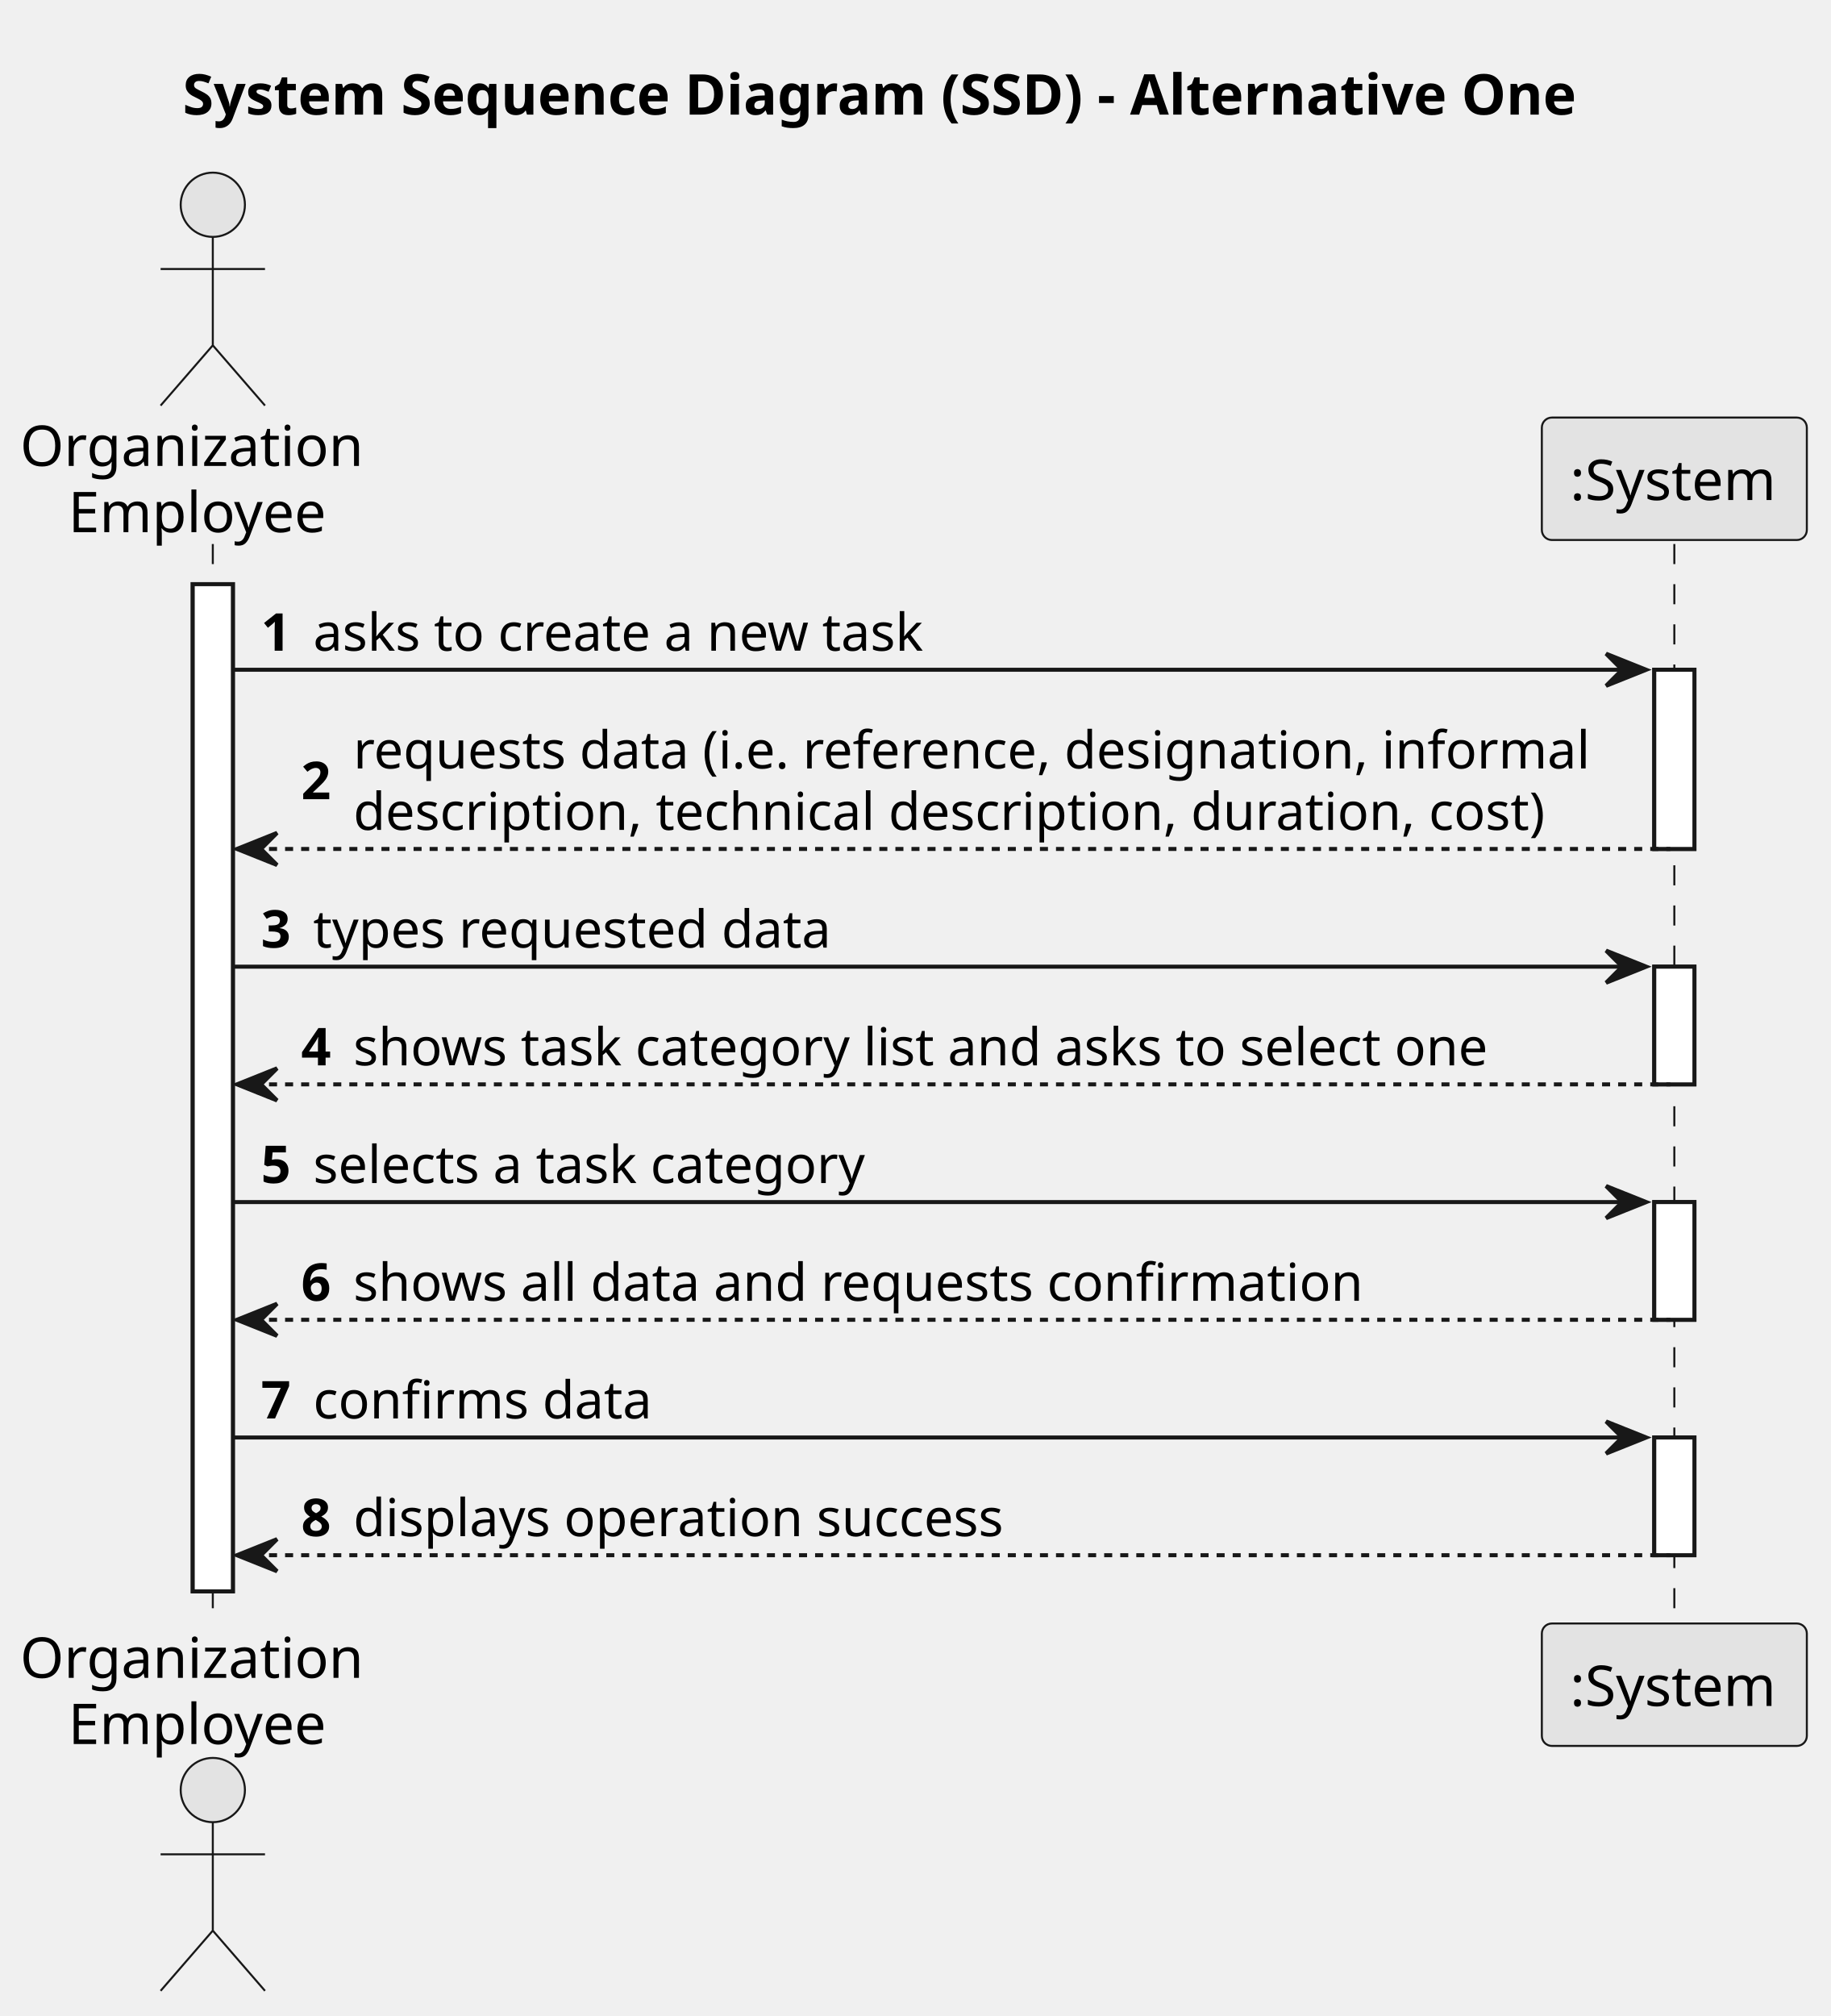
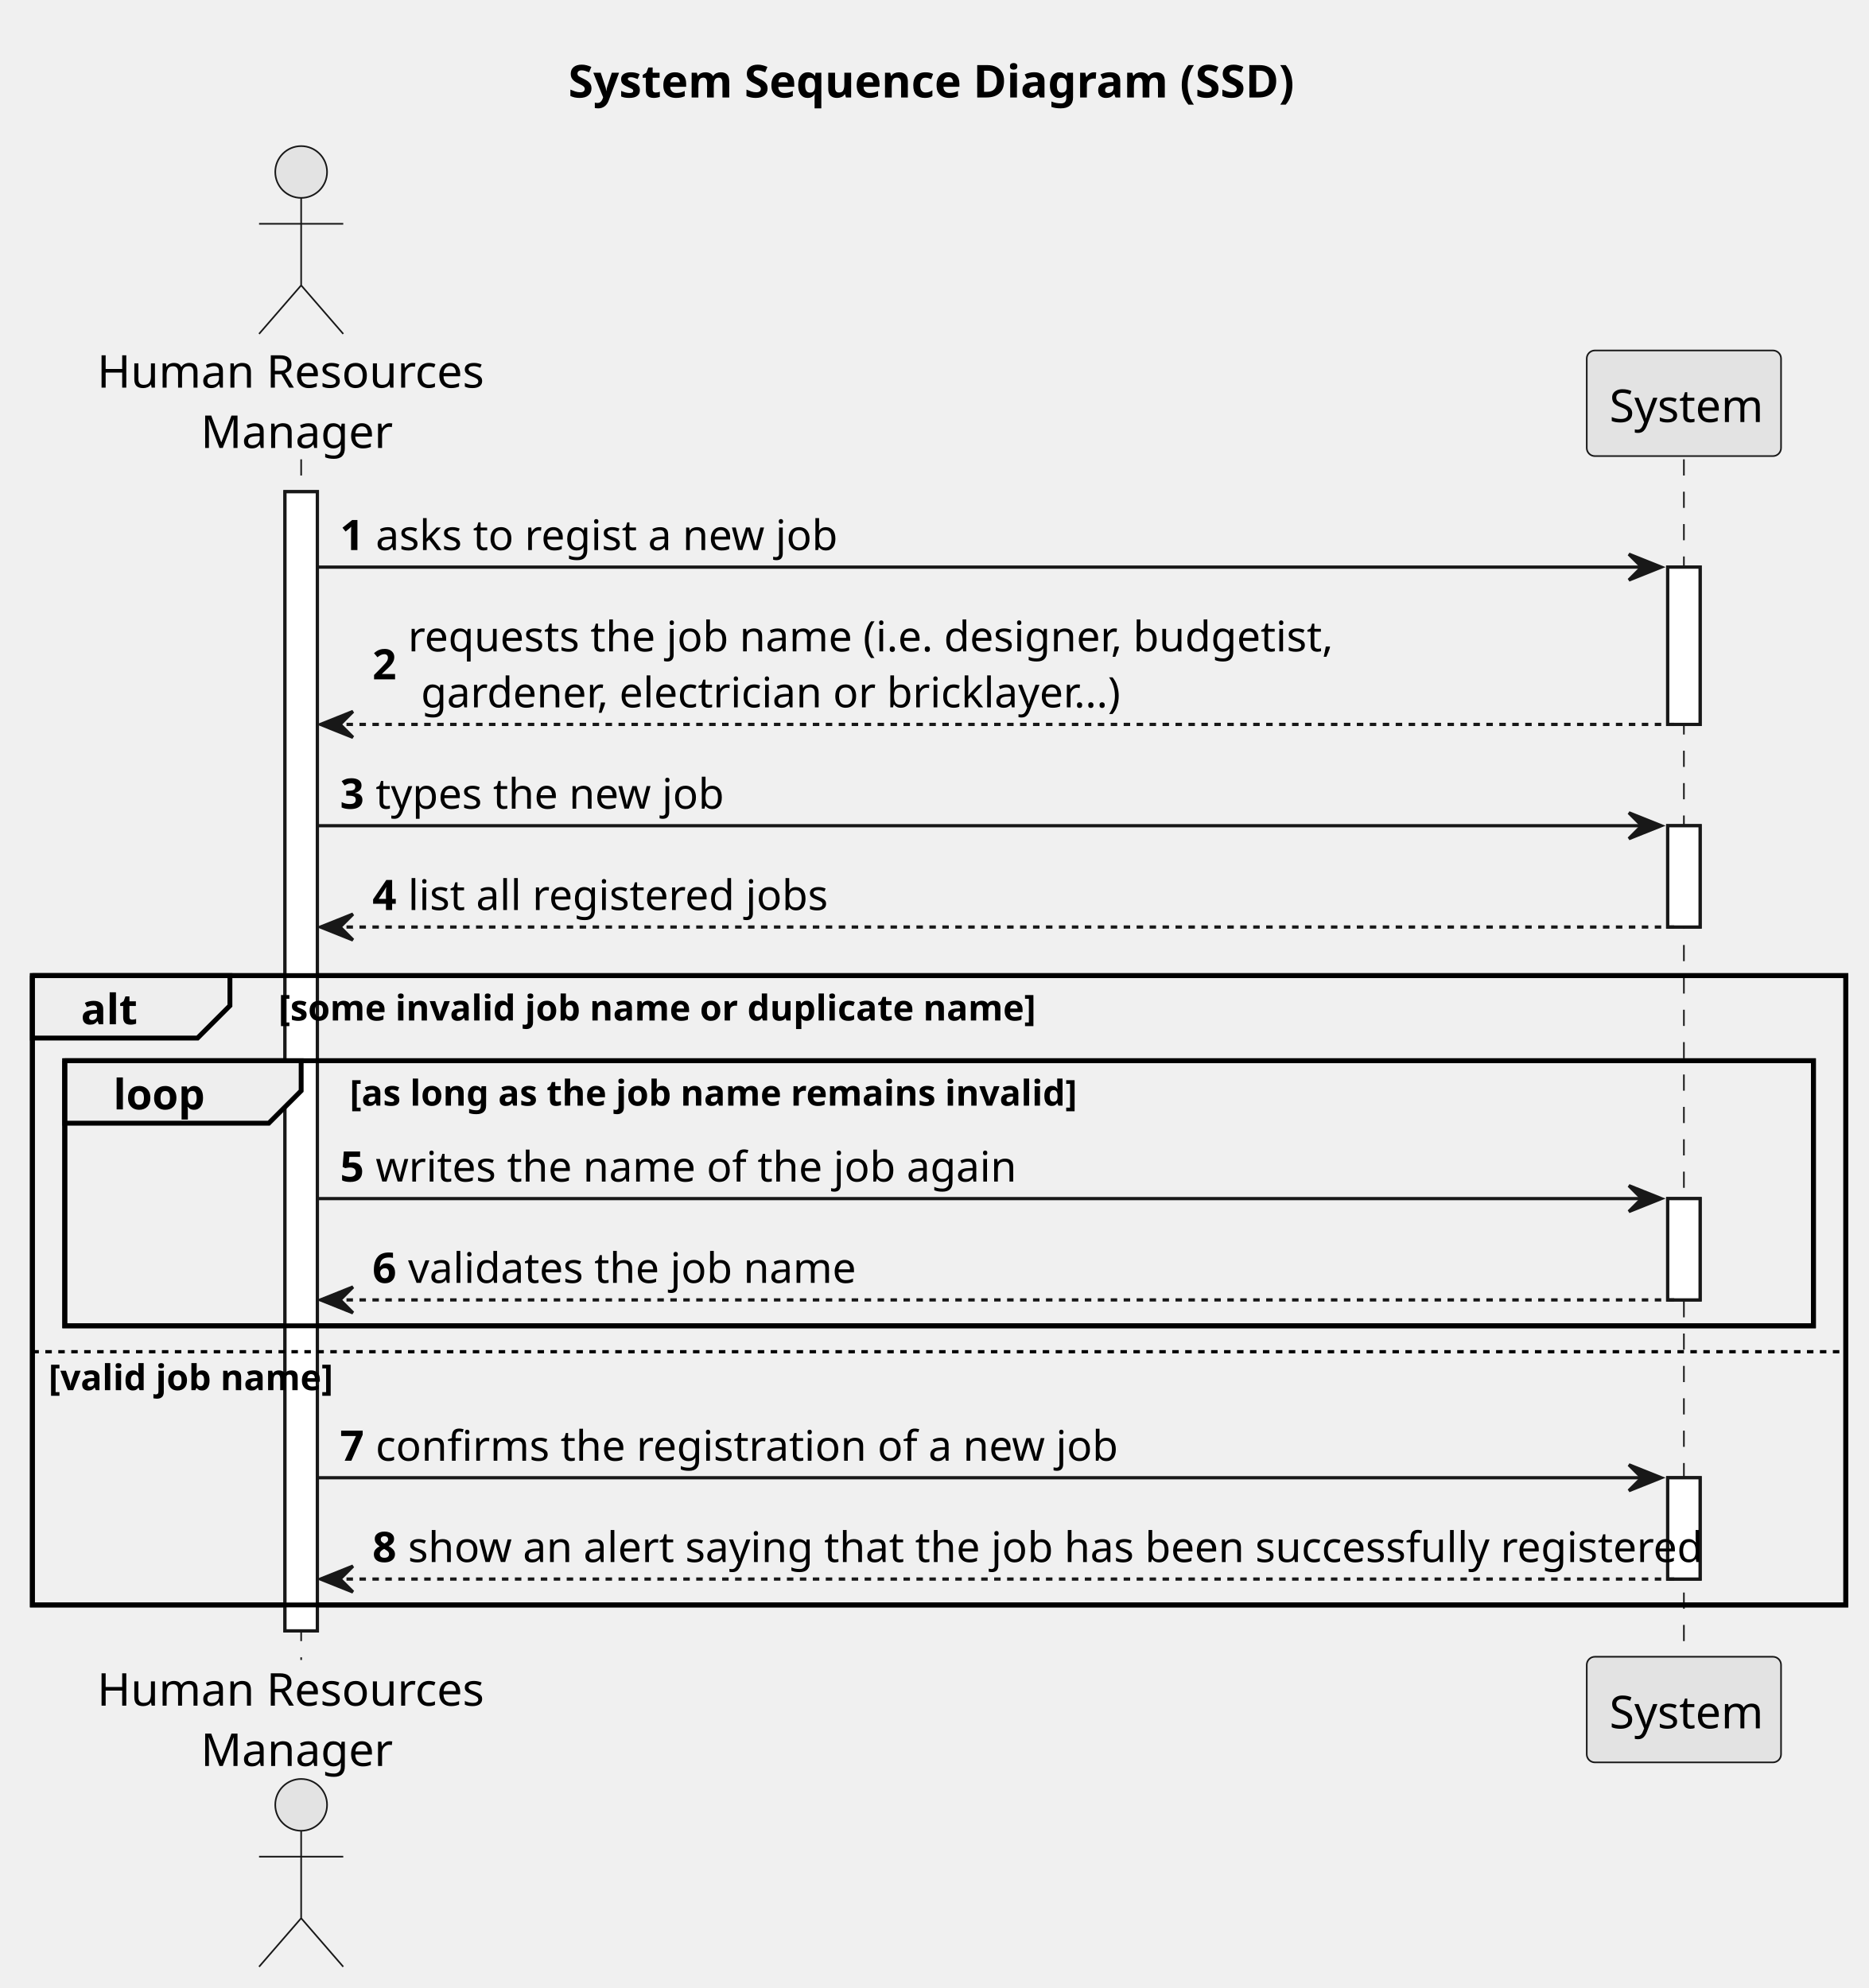
- <svg xmlns="http://www.w3.org/2000/svg" contentStyleType="text/css" height="502px" preserveAspectRatio="none" style="width:456px;height:502px;background:#FFFFFF;" version="1.1" viewBox="0 0 456 502" width="456px" zoomAndPan="magnify">
+ <svg xmlns="http://www.w3.org/2000/svg" contentStyleType="text/css" height="614px" preserveAspectRatio="none" style="width:577px;height:614px;background:#FFFFFF;" version="1.1" viewBox="0 0 577 614" width="577px" zoomAndPan="magnify">
  <defs />
  <g>
-     <text fill="#000000" font-family="sans-serif" font-size="14" font-weight="bold" lengthAdjust="spacing" textLength="363" x="45.5" y="28.535">System Sequence Diagram (SSD) - Alternative One</text>
-     <rect fill="#FFFFFF" height="250.795" style="stroke:#181818;stroke-width:1.0;" width="10" x="48" y="145.465" />
-     <rect fill="#FFFFFF" height="44.621" style="stroke:#181818;stroke-width:1.0;" width="10" x="412" y="166.775" />
-     <rect fill="#FFFFFF" height="29.311" style="stroke:#181818;stroke-width:1.0;" width="10" x="412" y="240.707" />
-     <rect fill="#FFFFFF" height="29.311" style="stroke:#181818;stroke-width:1.0;" width="10" x="412" y="299.328" />
-     <rect fill="#FFFFFF" height="29.311" style="stroke:#181818;stroke-width:1.0;" width="10" x="412" y="357.949" />
-     <line style="stroke:#181818;stroke-width:0.5;stroke-dasharray:5.0,5.0;" x1="53" x2="53" y1="135.465" y2="405.26" />
-     <line style="stroke:#181818;stroke-width:0.5;stroke-dasharray:5.0,5.0;" x1="417" x2="417" y1="135.465" y2="405.26" />
-     <text fill="#000000" font-family="sans-serif" font-size="14" lengthAdjust="spacing" textLength="90" x="5" y="116.023">Organization</text>
-     <text fill="#000000" font-family="sans-serif" font-size="14" lengthAdjust="spacing" textLength="66" x="17" y="132.512">Employee</text>
-     <ellipse cx="53" cy="50.988" fill="#E3E3E3" rx="8" ry="8" style="stroke:#181818;stroke-width:0.5;" />
-     <path d="M53,58.988 L53,85.988 M40,66.988 L66,66.988 M53,85.988 L40,100.988 M53,85.988 L66,100.988 " fill="none" style="stroke:#181818;stroke-width:0.5;" />
-     <text fill="#000000" font-family="sans-serif" font-size="14" lengthAdjust="spacing" textLength="90" x="5" y="417.795">Organization</text>
-     <text fill="#000000" font-family="sans-serif" font-size="14" lengthAdjust="spacing" textLength="66" x="17" y="434.283">Employee</text>
-     <ellipse cx="53" cy="445.736" fill="#E3E3E3" rx="8" ry="8" style="stroke:#181818;stroke-width:0.5;" />
-     <path d="M53,453.736 L53,480.736 M40,461.736 L66,461.736 M53,480.736 L40,495.736 M53,480.736 L66,495.736 " fill="none" style="stroke:#181818;stroke-width:0.5;" />
-     <rect fill="#E3E3E3" height="30.488" rx="2.5" ry="2.5" style="stroke:#181818;stroke-width:0.5;" width="66" x="384" y="103.977" />
-     <text fill="#000000" font-family="sans-serif" font-size="14" lengthAdjust="spacing" textLength="52" x="391" y="124.512">:System</text>
-     <rect fill="#E3E3E3" height="30.488" rx="2.5" ry="2.5" style="stroke:#181818;stroke-width:0.5;" width="66" x="384" y="404.26" />
-     <text fill="#000000" font-family="sans-serif" font-size="14" lengthAdjust="spacing" textLength="52" x="391" y="424.795">:System</text>
-     <rect fill="#FFFFFF" height="250.795" style="stroke:#181818;stroke-width:1.0;" width="10" x="48" y="145.465" />
-     <rect fill="#FFFFFF" height="44.621" style="stroke:#181818;stroke-width:1.0;" width="10" x="412" y="166.775" />
-     <rect fill="#FFFFFF" height="29.311" style="stroke:#181818;stroke-width:1.0;" width="10" x="412" y="240.707" />
-     <rect fill="#FFFFFF" height="29.311" style="stroke:#181818;stroke-width:1.0;" width="10" x="412" y="299.328" />
-     <rect fill="#FFFFFF" height="29.311" style="stroke:#181818;stroke-width:1.0;" width="10" x="412" y="357.949" />
-     <polygon fill="#181818" points="400,162.775,410,166.775,400,170.775,404,166.775" style="stroke:#181818;stroke-width:1.0;" />
-     <line style="stroke:#181818;stroke-width:1.0;" x1="58" x2="406" y1="166.775" y2="166.775" />
-     <text fill="#000000" font-family="sans-serif" font-size="13" font-weight="bold" lengthAdjust="spacing" textLength="9" x="65" y="162.033">1</text>
-     <text fill="#000000" font-family="sans-serif" font-size="13" lengthAdjust="spacing" textLength="159" x="78" y="162.033">asks to create a new task</text>
-     <polygon fill="#181818" points="69,207.397,59,211.397,69,215.397,65,211.397" style="stroke:#181818;stroke-width:1.0;" />
-     <line style="stroke:#181818;stroke-width:1.0;stroke-dasharray:2.0,2.0;" x1="63" x2="416" y1="211.397" y2="211.397" />
-     <text fill="#000000" font-family="sans-serif" font-size="13" font-weight="bold" lengthAdjust="spacing" textLength="9" x="75" y="198.999">2</text>
-     <text fill="#000000" font-family="sans-serif" font-size="13" lengthAdjust="spacing" textLength="317" x="88" y="191.344">requests data (i.e. reference, designation, informal</text>
-     <text fill="#000000" font-family="sans-serif" font-size="13" lengthAdjust="spacing" textLength="311" x="88" y="206.654">description, technical description, duration, cost)</text>
-     <polygon fill="#181818" points="400,236.707,410,240.707,400,244.707,404,240.707" style="stroke:#181818;stroke-width:1.0;" />
-     <line style="stroke:#181818;stroke-width:1.0;" x1="58" x2="406" y1="240.707" y2="240.707" />
-     <text fill="#000000" font-family="sans-serif" font-size="13" font-weight="bold" lengthAdjust="spacing" textLength="9" x="65" y="235.965">3</text>
-     <text fill="#000000" font-family="sans-serif" font-size="13" lengthAdjust="spacing" textLength="131" x="78" y="235.965">types requested data</text>
-     <polygon fill="#181818" points="69,266.018,59,270.018,69,274.018,65,270.018" style="stroke:#181818;stroke-width:1.0;" />
-     <line style="stroke:#181818;stroke-width:1.0;stroke-dasharray:2.0,2.0;" x1="63" x2="416" y1="270.018" y2="270.018" />
-     <text fill="#000000" font-family="sans-serif" font-size="13" font-weight="bold" lengthAdjust="spacing" textLength="9" x="75" y="265.275">4</text>
-     <text fill="#000000" font-family="sans-serif" font-size="13" lengthAdjust="spacing" textLength="298" x="88" y="265.275">shows task category list and asks to select one</text>
-     <polygon fill="#181818" points="400,295.328,410,299.328,400,303.328,404,299.328" style="stroke:#181818;stroke-width:1.0;" />
-     <line style="stroke:#181818;stroke-width:1.0;" x1="58" x2="406" y1="299.328" y2="299.328" />
-     <text fill="#000000" font-family="sans-serif" font-size="13" font-weight="bold" lengthAdjust="spacing" textLength="9" x="65" y="294.586">5</text>
-     <text fill="#000000" font-family="sans-serif" font-size="13" lengthAdjust="spacing" textLength="144" x="78" y="294.586">selects a task category</text>
-     <polygon fill="#181818" points="69,324.639,59,328.639,69,332.639,65,328.639" style="stroke:#181818;stroke-width:1.0;" />
-     <line style="stroke:#181818;stroke-width:1.0;stroke-dasharray:2.0,2.0;" x1="63" x2="416" y1="328.639" y2="328.639" />
-     <text fill="#000000" font-family="sans-serif" font-size="13" font-weight="bold" lengthAdjust="spacing" textLength="9" x="75" y="323.897">6</text>
-     <text fill="#000000" font-family="sans-serif" font-size="13" lengthAdjust="spacing" textLength="260" x="88" y="323.897">shows all data and requests confirmation</text>
-     <polygon fill="#181818" points="400,353.949,410,357.949,400,361.949,404,357.949" style="stroke:#181818;stroke-width:1.0;" />
-     <line style="stroke:#181818;stroke-width:1.0;" x1="58" x2="406" y1="357.949" y2="357.949" />
-     <text fill="#000000" font-family="sans-serif" font-size="13" font-weight="bold" lengthAdjust="spacing" textLength="9" x="65" y="353.207">7</text>
-     <text fill="#000000" font-family="sans-serif" font-size="13" lengthAdjust="spacing" textLength="87" x="78" y="353.207">confirms data</text>
-     <polygon fill="#181818" points="69,383.26,59,387.26,69,391.26,65,387.26" style="stroke:#181818;stroke-width:1.0;" />
-     <line style="stroke:#181818;stroke-width:1.0;stroke-dasharray:2.0,2.0;" x1="63" x2="416" y1="387.26" y2="387.26" />
-     <text fill="#000000" font-family="sans-serif" font-size="13" font-weight="bold" lengthAdjust="spacing" textLength="9" x="75" y="382.518">8</text>
-     <text fill="#000000" font-family="sans-serif" font-size="13" lengthAdjust="spacing" textLength="170" x="88" y="382.518">displays operation success</text>
+     <text fill="#000000" font-family="sans-serif" font-size="14" font-weight="bold" lengthAdjust="spacing" textLength="228" x="175.5" y="30.107">System Sequence Diagram (SSD)</text>
+     <rect fill="#FFFFFF" height="351.832" style="stroke:#181818;stroke-width:1.0;" width="10" x="88" y="151.863" />
+     <rect fill="#FFFFFF" height="48.582" style="stroke:#181818;stroke-width:1.0;" width="10" x="515" y="175.154" />
+     <rect fill="#FFFFFF" height="31.291" style="stroke:#181818;stroke-width:1.0;" width="10" x="515" y="255.027" />
+     <rect fill="#FFFFFF" height="31.291" style="stroke:#181818;stroke-width:1.0;" width="10" x="515" y="370.191" />
+     <rect fill="#FFFFFF" height="31.291" style="stroke:#181818;stroke-width:1.0;" width="10" x="515" y="456.404" />
+     <rect fill="none" height="194.377" style="stroke:#000000;stroke-width:1.5;" width="560" x="10" y="301.318" />
+     <rect fill="none" height="81.873" style="stroke:#000000;stroke-width:1.5;" width="540" x="20" y="327.609" />
+     <line style="stroke:#181818;stroke-width:0.5;stroke-dasharray:5.0,5.0;" x1="93" x2="93" y1="141.863" y2="512.695" />
+     <line style="stroke:#181818;stroke-width:0.5;stroke-dasharray:5.0,5.0;" x1="520" x2="520" y1="141.863" y2="512.695" />
+     <text fill="#000000" font-family="sans-serif" font-size="14" lengthAdjust="spacing" textLength="116" x="30" y="119.728">Human Resources</text>
+     <text fill="#000000" font-family="sans-serif" font-size="14" lengthAdjust="spacing" textLength="56" x="62" y="138.35">Manager</text>
+     <ellipse cx="93" cy="53.121" fill="#E3E3E3" rx="8" ry="8" style="stroke:#181818;stroke-width:0.5;" />
+     <path d="M93,61.121 L93,88.121 M80,69.121 L106,69.121 M93,88.121 L80,103.121 M93,88.121 L106,103.121 " fill="none" style="stroke:#181818;stroke-width:0.5;" />
+     <text fill="#000000" font-family="sans-serif" font-size="14" lengthAdjust="spacing" textLength="116" x="30" y="526.803">Human Resources</text>
+     <text fill="#000000" font-family="sans-serif" font-size="14" lengthAdjust="spacing" textLength="56" x="62" y="545.424">Manager</text>
+     <ellipse cx="93" cy="557.438" fill="#E3E3E3" rx="8" ry="8" style="stroke:#181818;stroke-width:0.5;" />
+     <path d="M93,565.438 L93,592.438 M80,573.438 L106,573.438 M93,592.438 L80,607.438 M93,592.438 L106,607.438 " fill="none" style="stroke:#181818;stroke-width:0.5;" />
+     <rect fill="#E3E3E3" height="32.621" rx="2.5" ry="2.5" style="stroke:#181818;stroke-width:0.5;" width="60" x="490" y="108.242" />
+     <text fill="#000000" font-family="sans-serif" font-size="14" lengthAdjust="spacing" textLength="46" x="497" y="130.35">System</text>
+     <rect fill="#E3E3E3" height="32.621" rx="2.5" ry="2.5" style="stroke:#181818;stroke-width:0.5;" width="60" x="490" y="511.695" />
+     <text fill="#000000" font-family="sans-serif" font-size="14" lengthAdjust="spacing" textLength="46" x="497" y="533.803">System</text>
+     <rect fill="#FFFFFF" height="351.832" style="stroke:#181818;stroke-width:1.0;" width="10" x="88" y="151.863" />
+     <rect fill="#FFFFFF" height="48.582" style="stroke:#181818;stroke-width:1.0;" width="10" x="515" y="175.154" />
+     <rect fill="#FFFFFF" height="31.291" style="stroke:#181818;stroke-width:1.0;" width="10" x="515" y="255.027" />
+     <rect fill="#FFFFFF" height="31.291" style="stroke:#181818;stroke-width:1.0;" width="10" x="515" y="370.191" />
+     <rect fill="#FFFFFF" height="31.291" style="stroke:#181818;stroke-width:1.0;" width="10" x="515" y="456.404" />
+     <polygon fill="#181818" points="503,171.154,513,175.154,503,179.154,507,175.154" style="stroke:#181818;stroke-width:1.0;" />
+     <line style="stroke:#181818;stroke-width:1.0;" x1="98" x2="509" y1="175.154" y2="175.154" />
+     <text fill="#000000" font-family="sans-serif" font-size="13" font-weight="bold" lengthAdjust="spacing" textLength="7" x="105" y="169.892">1</text>
+     <text fill="#000000" font-family="sans-serif" font-size="13" lengthAdjust="spacing" textLength="138" x="116" y="169.892">asks to regist a new job</text>
+     <polygon fill="#181818" points="109,219.736,99,223.736,109,227.736,105,223.736" style="stroke:#181818;stroke-width:1.0;" />
+     <line style="stroke:#181818;stroke-width:1.0;stroke-dasharray:2.0,2.0;" x1="103" x2="519" y1="223.736" y2="223.736" />
+     <text fill="#000000" font-family="sans-serif" font-size="13" font-weight="bold" lengthAdjust="spacing" textLength="7" x="115" y="209.828">2</text>
+     <text fill="#000000" font-family="sans-serif" font-size="13" lengthAdjust="spacing" textLength="277" x="126" y="201.183">requests the job name (i.e.  designer, budgetist,</text>
+     <text fill="#000000" font-family="sans-serif" font-size="13" lengthAdjust="spacing" textLength="208" x="130" y="218.474">gardener, electrician or bricklayer...)</text>
+     <polygon fill="#181818" points="503,251.027,513,255.027,503,259.027,507,255.027" style="stroke:#181818;stroke-width:1.0;" />
+     <line style="stroke:#181818;stroke-width:1.0;" x1="98" x2="509" y1="255.027" y2="255.027" />
+     <text fill="#000000" font-family="sans-serif" font-size="13" font-weight="bold" lengthAdjust="spacing" textLength="7" x="105" y="249.765">3</text>
+     <text fill="#000000" font-family="sans-serif" font-size="13" lengthAdjust="spacing" textLength="102" x="116" y="249.765">types the new job</text>
+     <polygon fill="#181818" points="109,282.318,99,286.318,109,290.318,105,286.318" style="stroke:#181818;stroke-width:1.0;" />
+     <line style="stroke:#181818;stroke-width:1.0;stroke-dasharray:2.0,2.0;" x1="103" x2="519" y1="286.318" y2="286.318" />
+     <text fill="#000000" font-family="sans-serif" font-size="13" font-weight="bold" lengthAdjust="spacing" textLength="7" x="115" y="281.056">4</text>
+     <text fill="#000000" font-family="sans-serif" font-size="13" lengthAdjust="spacing" textLength="123" x="126" y="281.056">list all registered jobs</text>
+     <path d="M10,301.318 L71,301.318 L71,310.609 L61,320.609 L10,320.609 L10,301.318 " fill="#EEEEEE" style="stroke:#000000;stroke-width:1.5;" />
+     <rect fill="none" height="194.377" style="stroke:#000000;stroke-width:1.5;" width="560" x="10" y="301.318" />
+     <text fill="#000000" font-family="sans-serif" font-size="13" font-weight="bold" lengthAdjust="spacing" textLength="16" x="25" y="316.347">alt</text>
+     <text fill="#000000" font-family="sans-serif" font-size="11" font-weight="bold" lengthAdjust="spacing" textLength="234" x="86" y="315.188">[some invalid job name or duplicate name]</text>
+     <path d="M20,327.609 L93,327.609 L93,336.9 L83,346.9 L20,346.9 L20,327.609 " fill="#EEEEEE" style="stroke:#000000;stroke-width:1.5;" />
+     <rect fill="none" height="81.873" style="stroke:#000000;stroke-width:1.5;" width="540" x="20" y="327.609" />
+     <text fill="#000000" font-family="sans-serif" font-size="13" font-weight="bold" lengthAdjust="spacing" textLength="28" x="35" y="342.638">loop</text>
+     <text fill="#000000" font-family="sans-serif" font-size="11" font-weight="bold" lengthAdjust="spacing" textLength="226" x="108" y="341.479">[as long as the job name remains invalid]</text>
+     <polygon fill="#181818" points="503,366.191,513,370.191,503,374.191,507,370.191" style="stroke:#181818;stroke-width:1.0;" />
+     <line style="stroke:#181818;stroke-width:1.0;" x1="98" x2="509" y1="370.191" y2="370.191" />
+     <text fill="#000000" font-family="sans-serif" font-size="13" font-weight="bold" lengthAdjust="spacing" textLength="7" x="105" y="364.929">5</text>
+     <text fill="#000000" font-family="sans-serif" font-size="13" lengthAdjust="spacing" textLength="184" x="116" y="364.929">writes the name of the job again</text>
+     <polygon fill="#181818" points="109,397.482,99,401.482,109,405.482,105,401.482" style="stroke:#181818;stroke-width:1.0;" />
+     <line style="stroke:#181818;stroke-width:1.0;stroke-dasharray:2.0,2.0;" x1="103" x2="519" y1="401.482" y2="401.482" />
+     <text fill="#000000" font-family="sans-serif" font-size="13" font-weight="bold" lengthAdjust="spacing" textLength="7" x="115" y="396.22">6</text>
+     <text fill="#000000" font-family="sans-serif" font-size="13" lengthAdjust="spacing" textLength="129" x="126" y="396.22">validates the job name</text>
+     <line style="stroke:#000000;stroke-width:1.0;stroke-dasharray:2.0,2.0;" x1="10" x2="570" y1="417.482" y2="417.482" />
+     <text fill="#000000" font-family="sans-serif" font-size="11" font-weight="bold" lengthAdjust="spacing" textLength="87" x="15" y="429.353">[valid job name]</text>
+     <polygon fill="#181818" points="503,452.404,513,456.404,503,460.404,507,456.404" style="stroke:#181818;stroke-width:1.0;" />
+     <line style="stroke:#181818;stroke-width:1.0;" x1="98" x2="509" y1="456.404" y2="456.404" />
+     <text fill="#000000" font-family="sans-serif" font-size="13" font-weight="bold" lengthAdjust="spacing" textLength="7" x="105" y="451.142">7</text>
+     <text fill="#000000" font-family="sans-serif" font-size="13" lengthAdjust="spacing" textLength="212" x="116" y="451.142">confirms the registration of a new job</text>
+     <polygon fill="#181818" points="109,483.695,99,487.695,109,491.695,105,487.695" style="stroke:#181818;stroke-width:1.0;" />
+     <line style="stroke:#181818;stroke-width:1.0;stroke-dasharray:2.0,2.0;" x1="103" x2="519" y1="487.695" y2="487.695" />
+     <text fill="#000000" font-family="sans-serif" font-size="13" font-weight="bold" lengthAdjust="spacing" textLength="7" x="115" y="482.433">8</text>
+     <text fill="#000000" font-family="sans-serif" font-size="13" lengthAdjust="spacing" textLength="382" x="126" y="482.433">show an alert saying that the job has been successfully registered</text>
  </g>
</svg>
